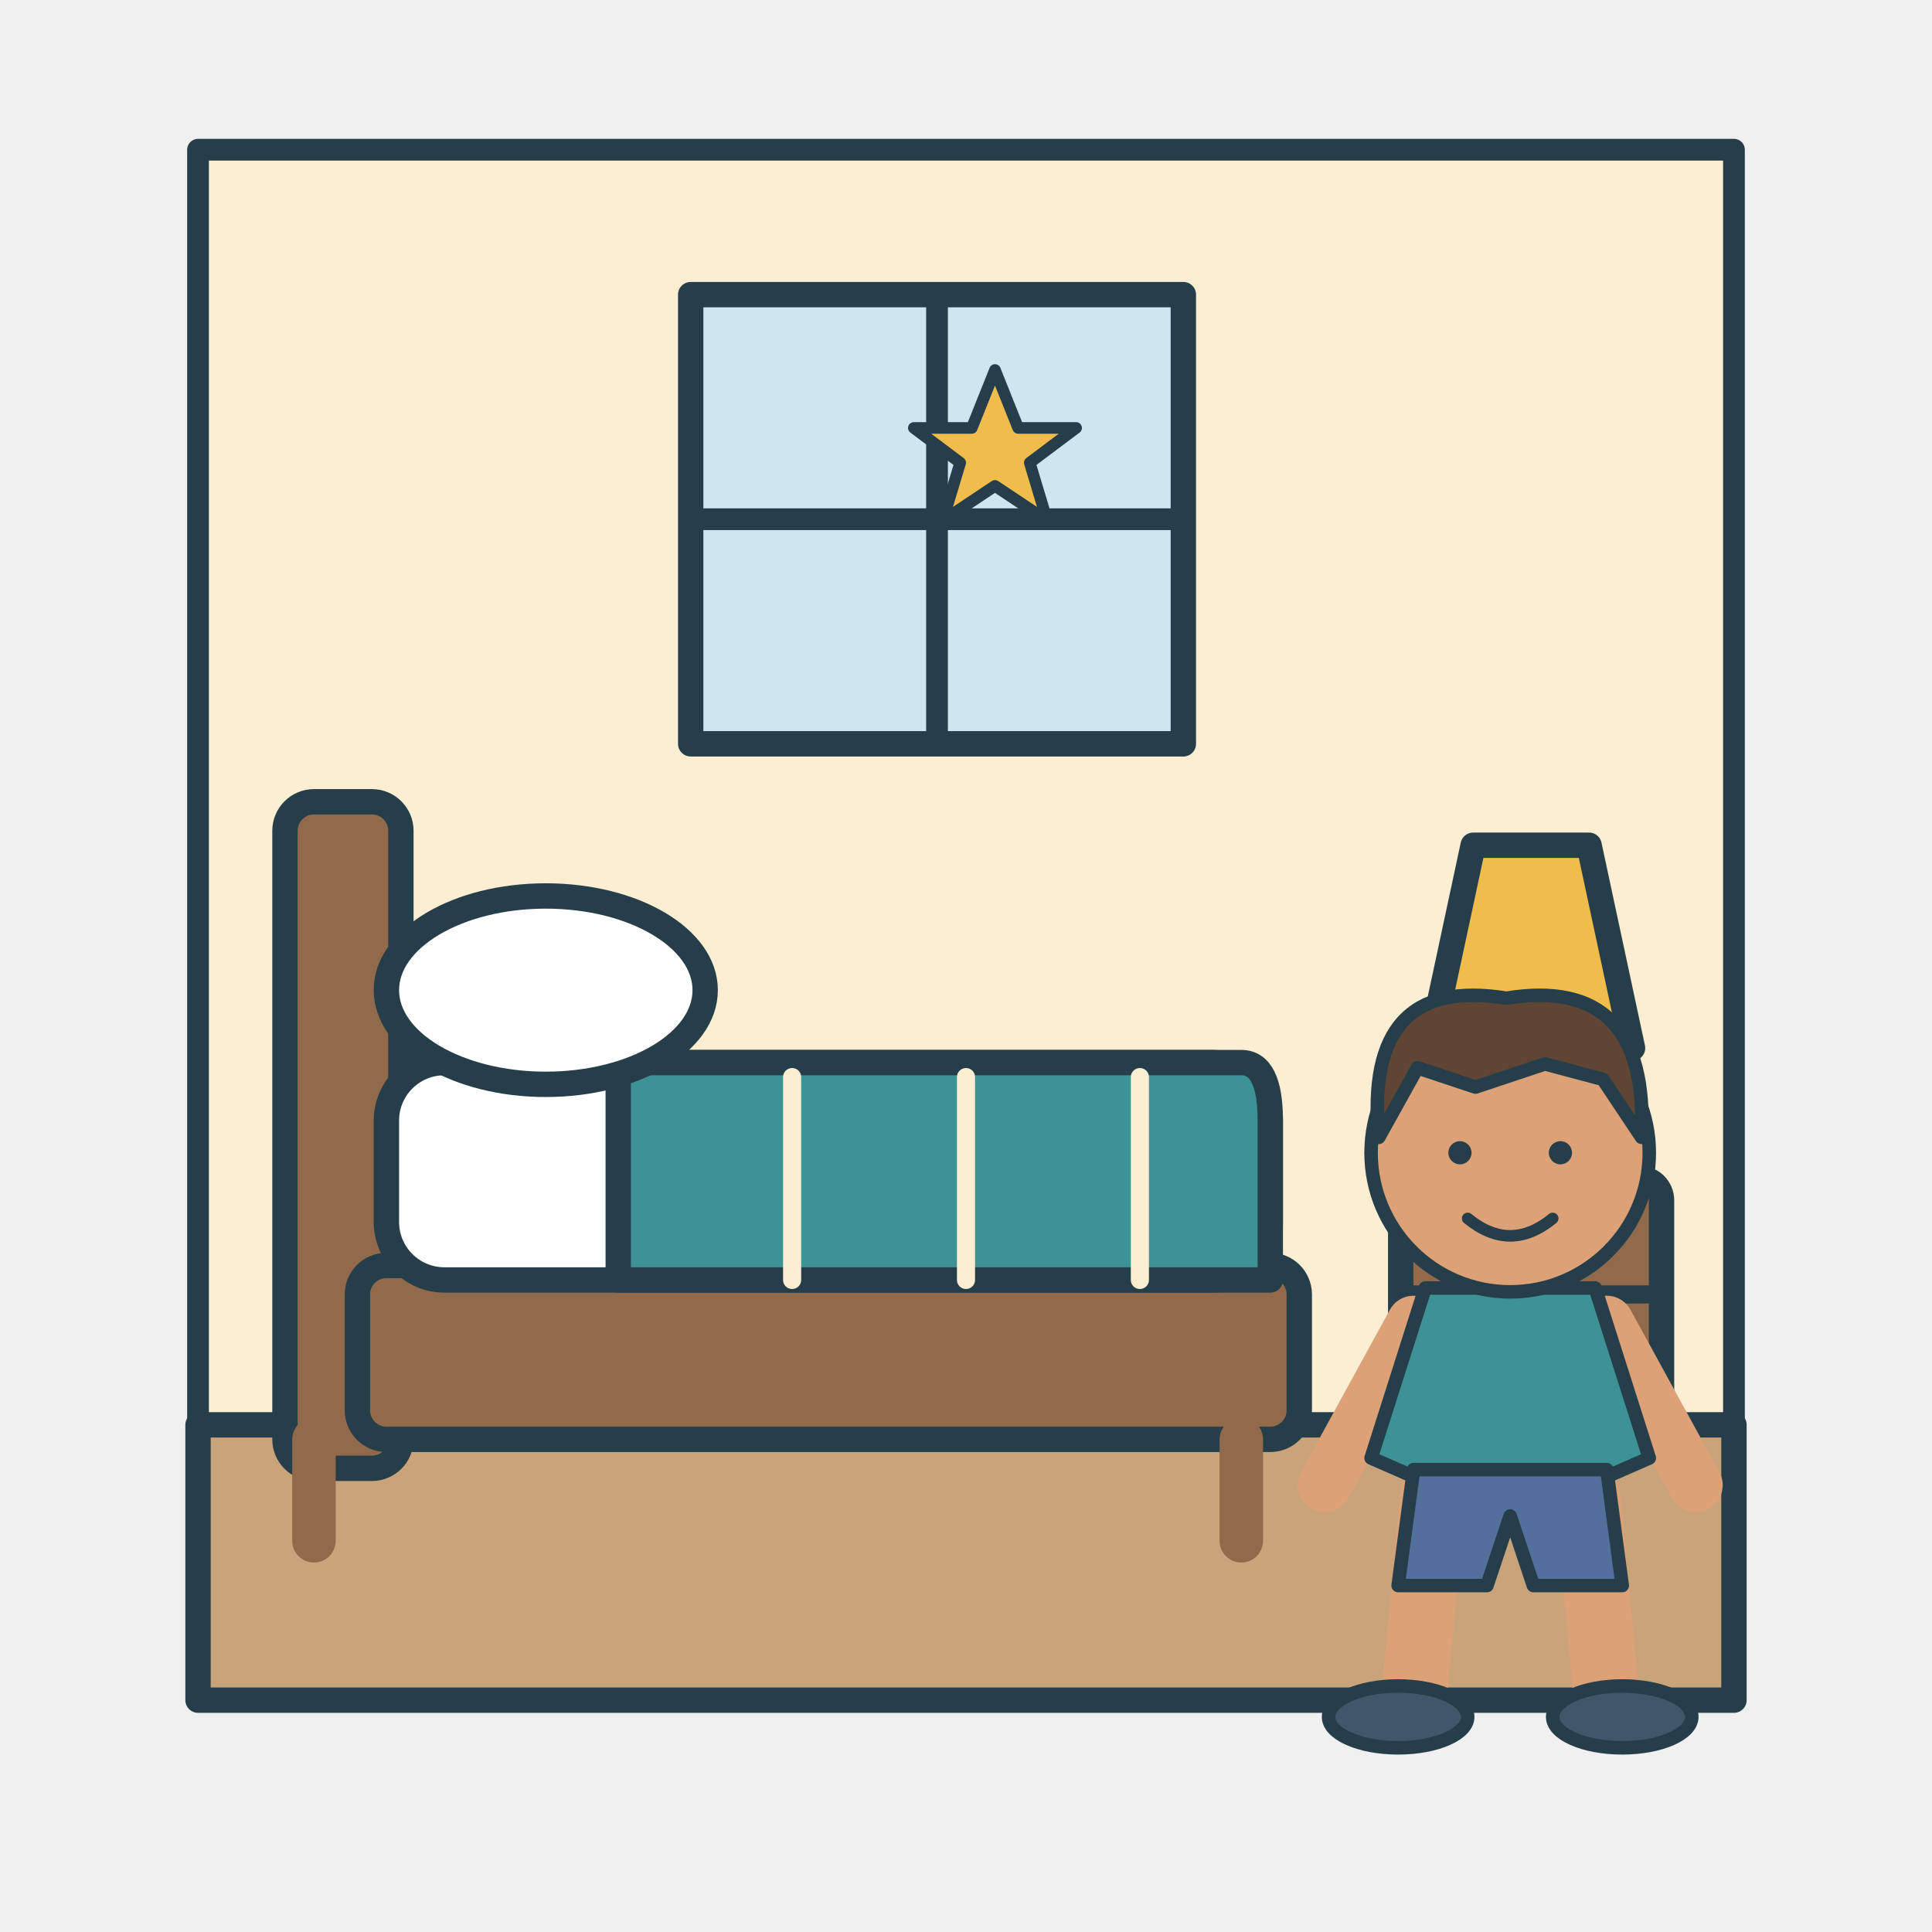
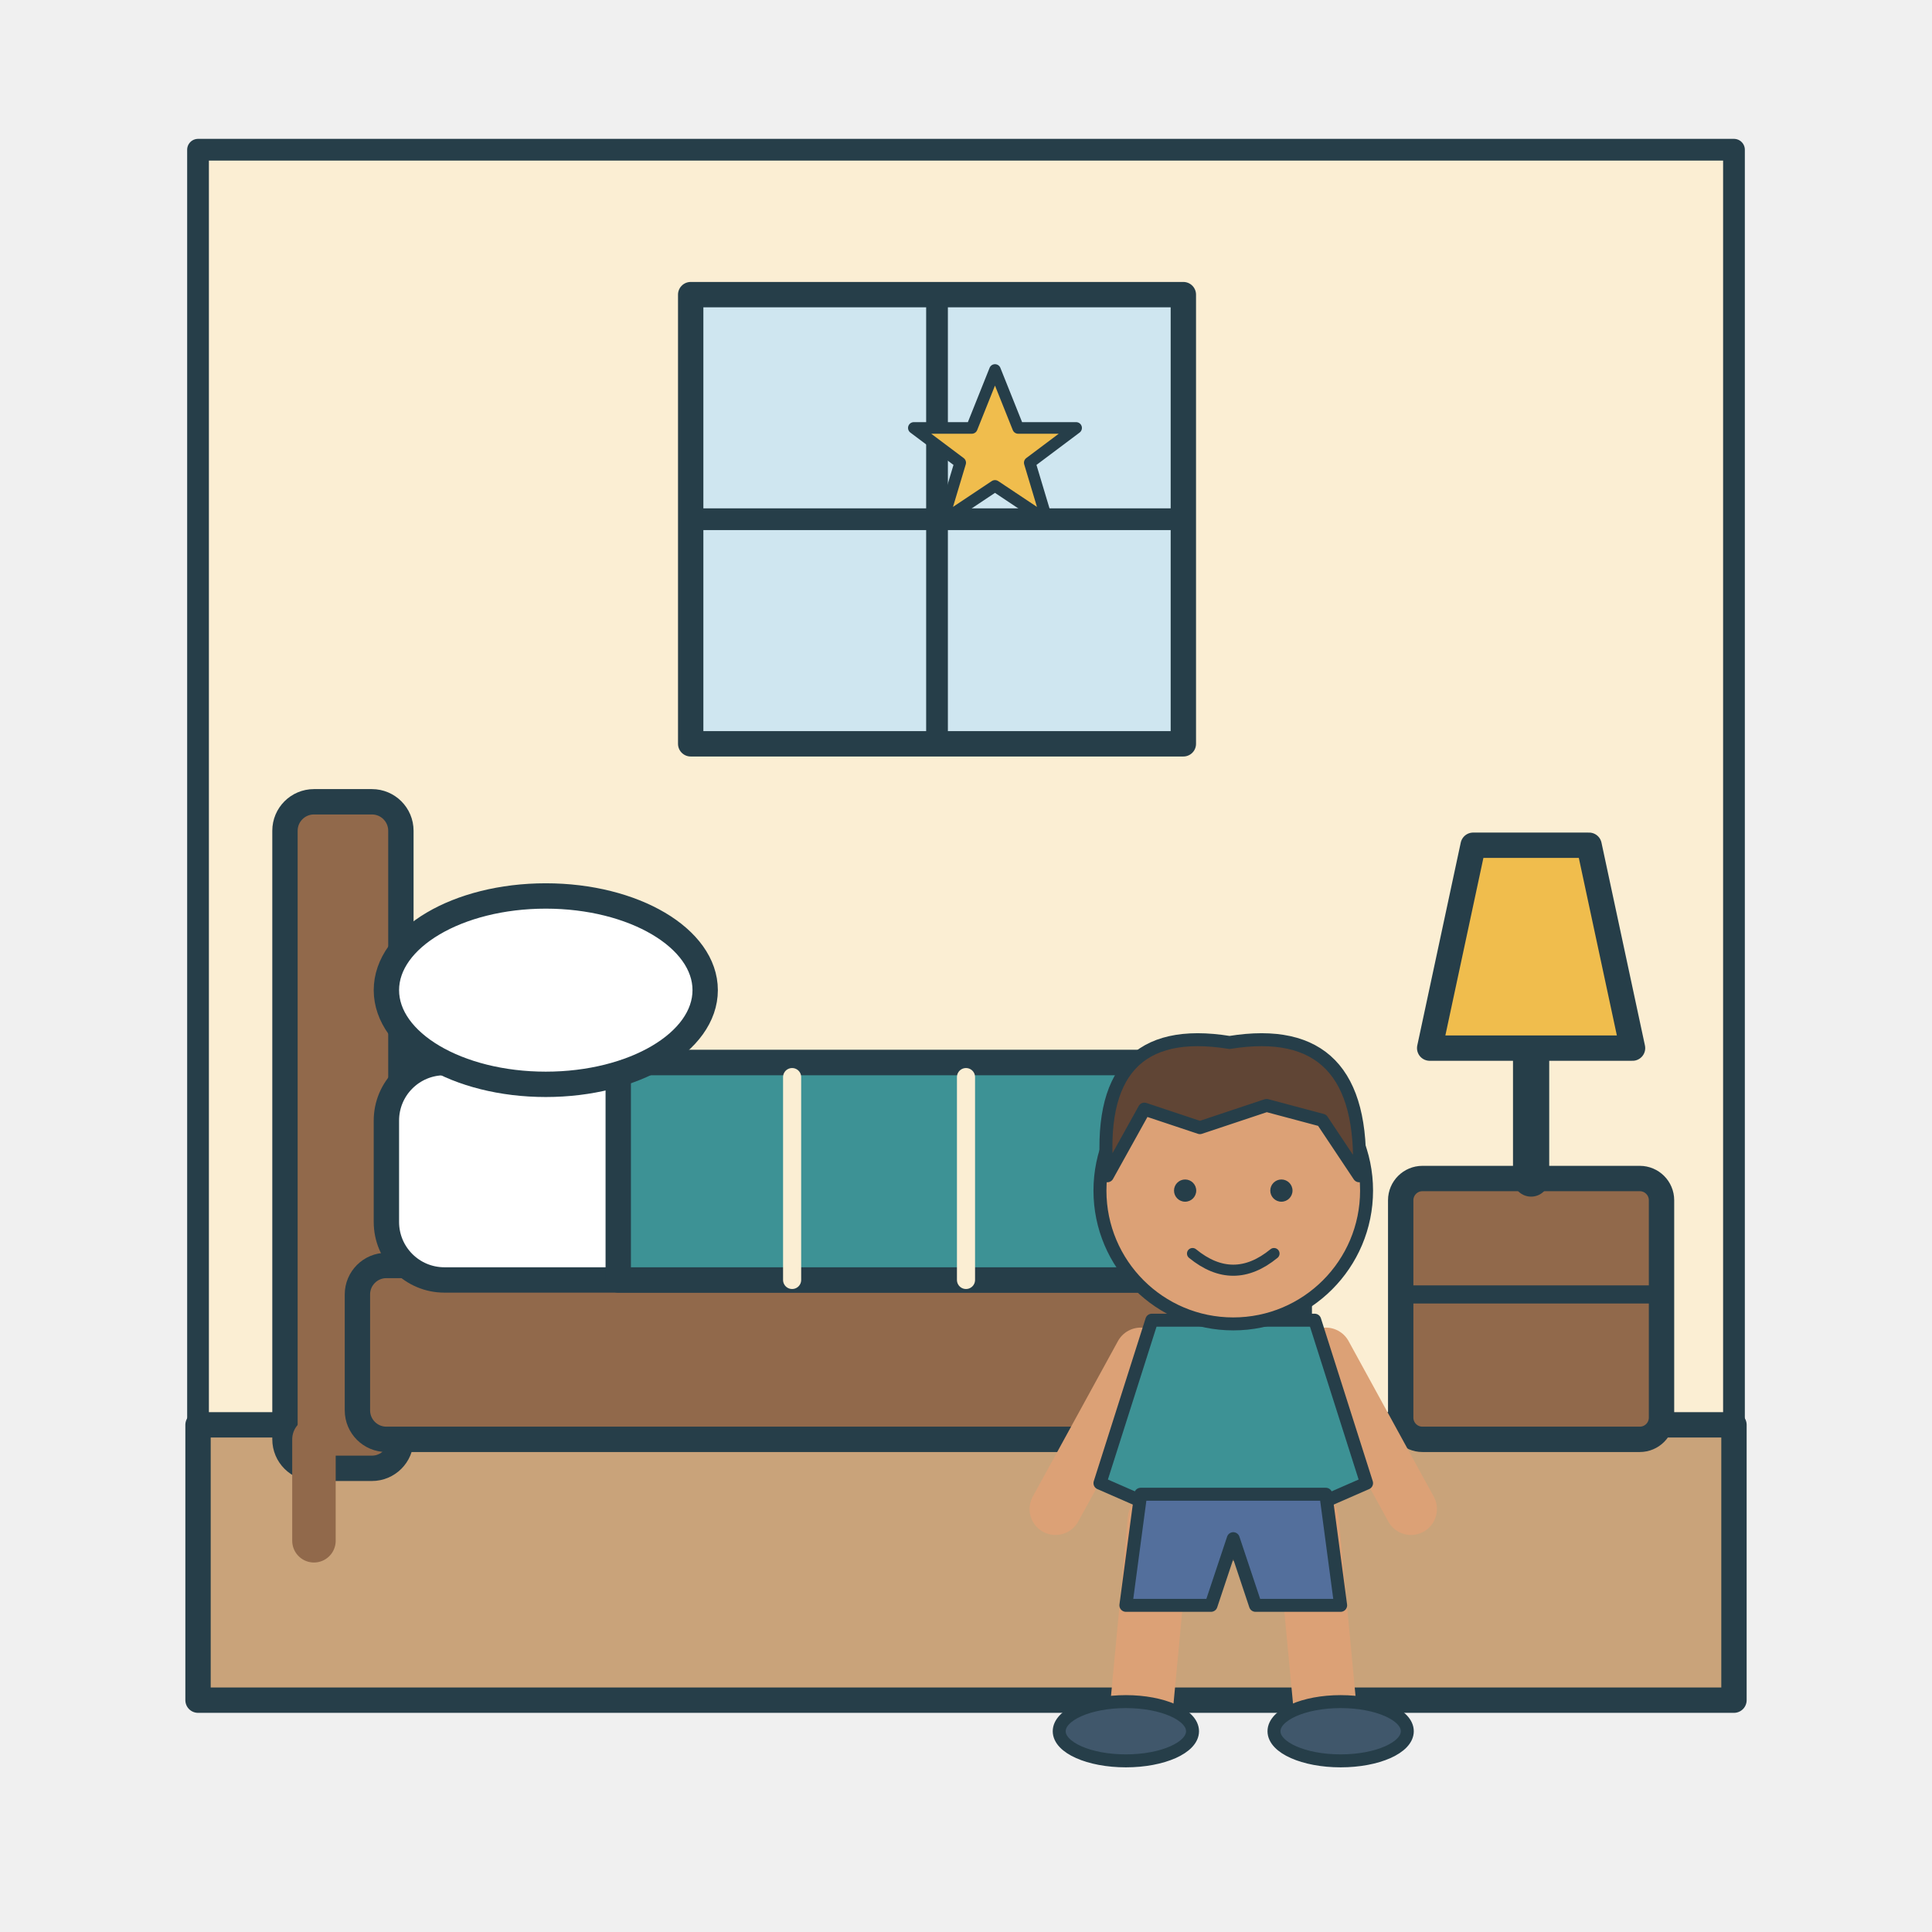
<svg xmlns="http://www.w3.org/2000/svg" viewBox="0 0 240 240">
  <g stroke="#263e49" stroke-width="3.5" stroke-linecap="round" stroke-linejoin="round">
    <g transform="translate(12 6) scale(.9)">
      <g stroke="#263e49" stroke-width="3.5" stroke-linecap="round" stroke-linejoin="round">
        <rect x="14" y="14" width="212" height="180" fill="#fbeed3" stroke-width="3" />
        <rect x="14" y="190" width="212" height="38" fill="#c9a37a" />
        <rect x="82" y="34" width="68" height="62" fill="#cfe6f0" />
        <path d="M116 34 L116 96 M82 65 L150 65" fill="none" stroke-width="3" />
        <path d="M130 46 L134 56 L144 56 L136 62 L139 72 L130 66 L121 72 L124 62 L116 56 L126 56 Z" fill="#f0bd4d" stroke-width="2" transform="translate(-4,-2) scale(0.8) translate(30,12)" />
        <rect x="26" y="104" width="16" height="92" rx="4" fill="#91694b" />
        <rect x="36" y="168" width="130" height="24" rx="4" fill="#91694b" />
        <rect x="40" y="140" width="122" height="30" rx="8" fill="#fff" />
        <path d="M72 140 L158 140 Q162 140 162 148 L162 170 L72 170 Z" fill="#3d9295" />
        <path d="M96 142 L96 170 M120 142 L120 170 M144 142 L144 170" fill="none" stroke-width="2.5" stroke="#fbeed3" />
        <ellipse cx="62" cy="130" rx="22" ry="13" fill="#fff" />
        <rect x="180" y="156" width="36" height="36" rx="3" fill="#91694b" />
        <path d="M180 172 L216 172" fill="none" stroke-width="2.5" />
        <path d="M198 156 L198 138" fill="none" stroke-width="5" />
        <polygon points="184,138 212,138 206,110 190,110" fill="#f0bd4d" />
        <path d="M30 192 L30 206 M158 192 L158 206" fill="none" stroke-width="6" stroke="#91694b" />
      </g>
    </g>
-     <g transform="translate(130 112) scale(.48)">
+     <g transform="translate(98 118) scale(0.46)">
      <path d="M100 154 L95 207 M140 154 L145 207" fill="none" stroke="#dca176" stroke-width="17" />
      <path d="M95 109 L72 151 M145 109 L168 151" fill="none" stroke="#dca176" stroke-width="14" />
      <path d="M98 100 L142 100 L156 144 L140 151 L100 151 L84 144 Z" fill="#3d9295" />
      <path d="M95 147 L145 147 L149 177 L126 177 L120 159 L114 177 L91 177 Z" fill="#536f9c" />
      <circle cx="120" cy="65" r="36" fill="#dca176" />
      <path d="M86 61 Q82 19 119 25 Q156 19 154 61 L144 46 L129 42 L111 48 L96 43 Z" fill="#604535" />
      <circle cx="107.0" cy="65" r="3" fill="#263e49" stroke="none" />
      <circle cx="133.0" cy="65" r="3" fill="#263e49" stroke="none" />
      <path d="M109 82 Q120 91 131 82" fill="none" stroke-width="3" />
      <ellipse cx="91" cy="211" rx="18" ry="8" fill="#40576b" />
      <ellipse cx="149" cy="211" rx="18" ry="8" fill="#40576b" />
    </g>
  </g>
</svg>
